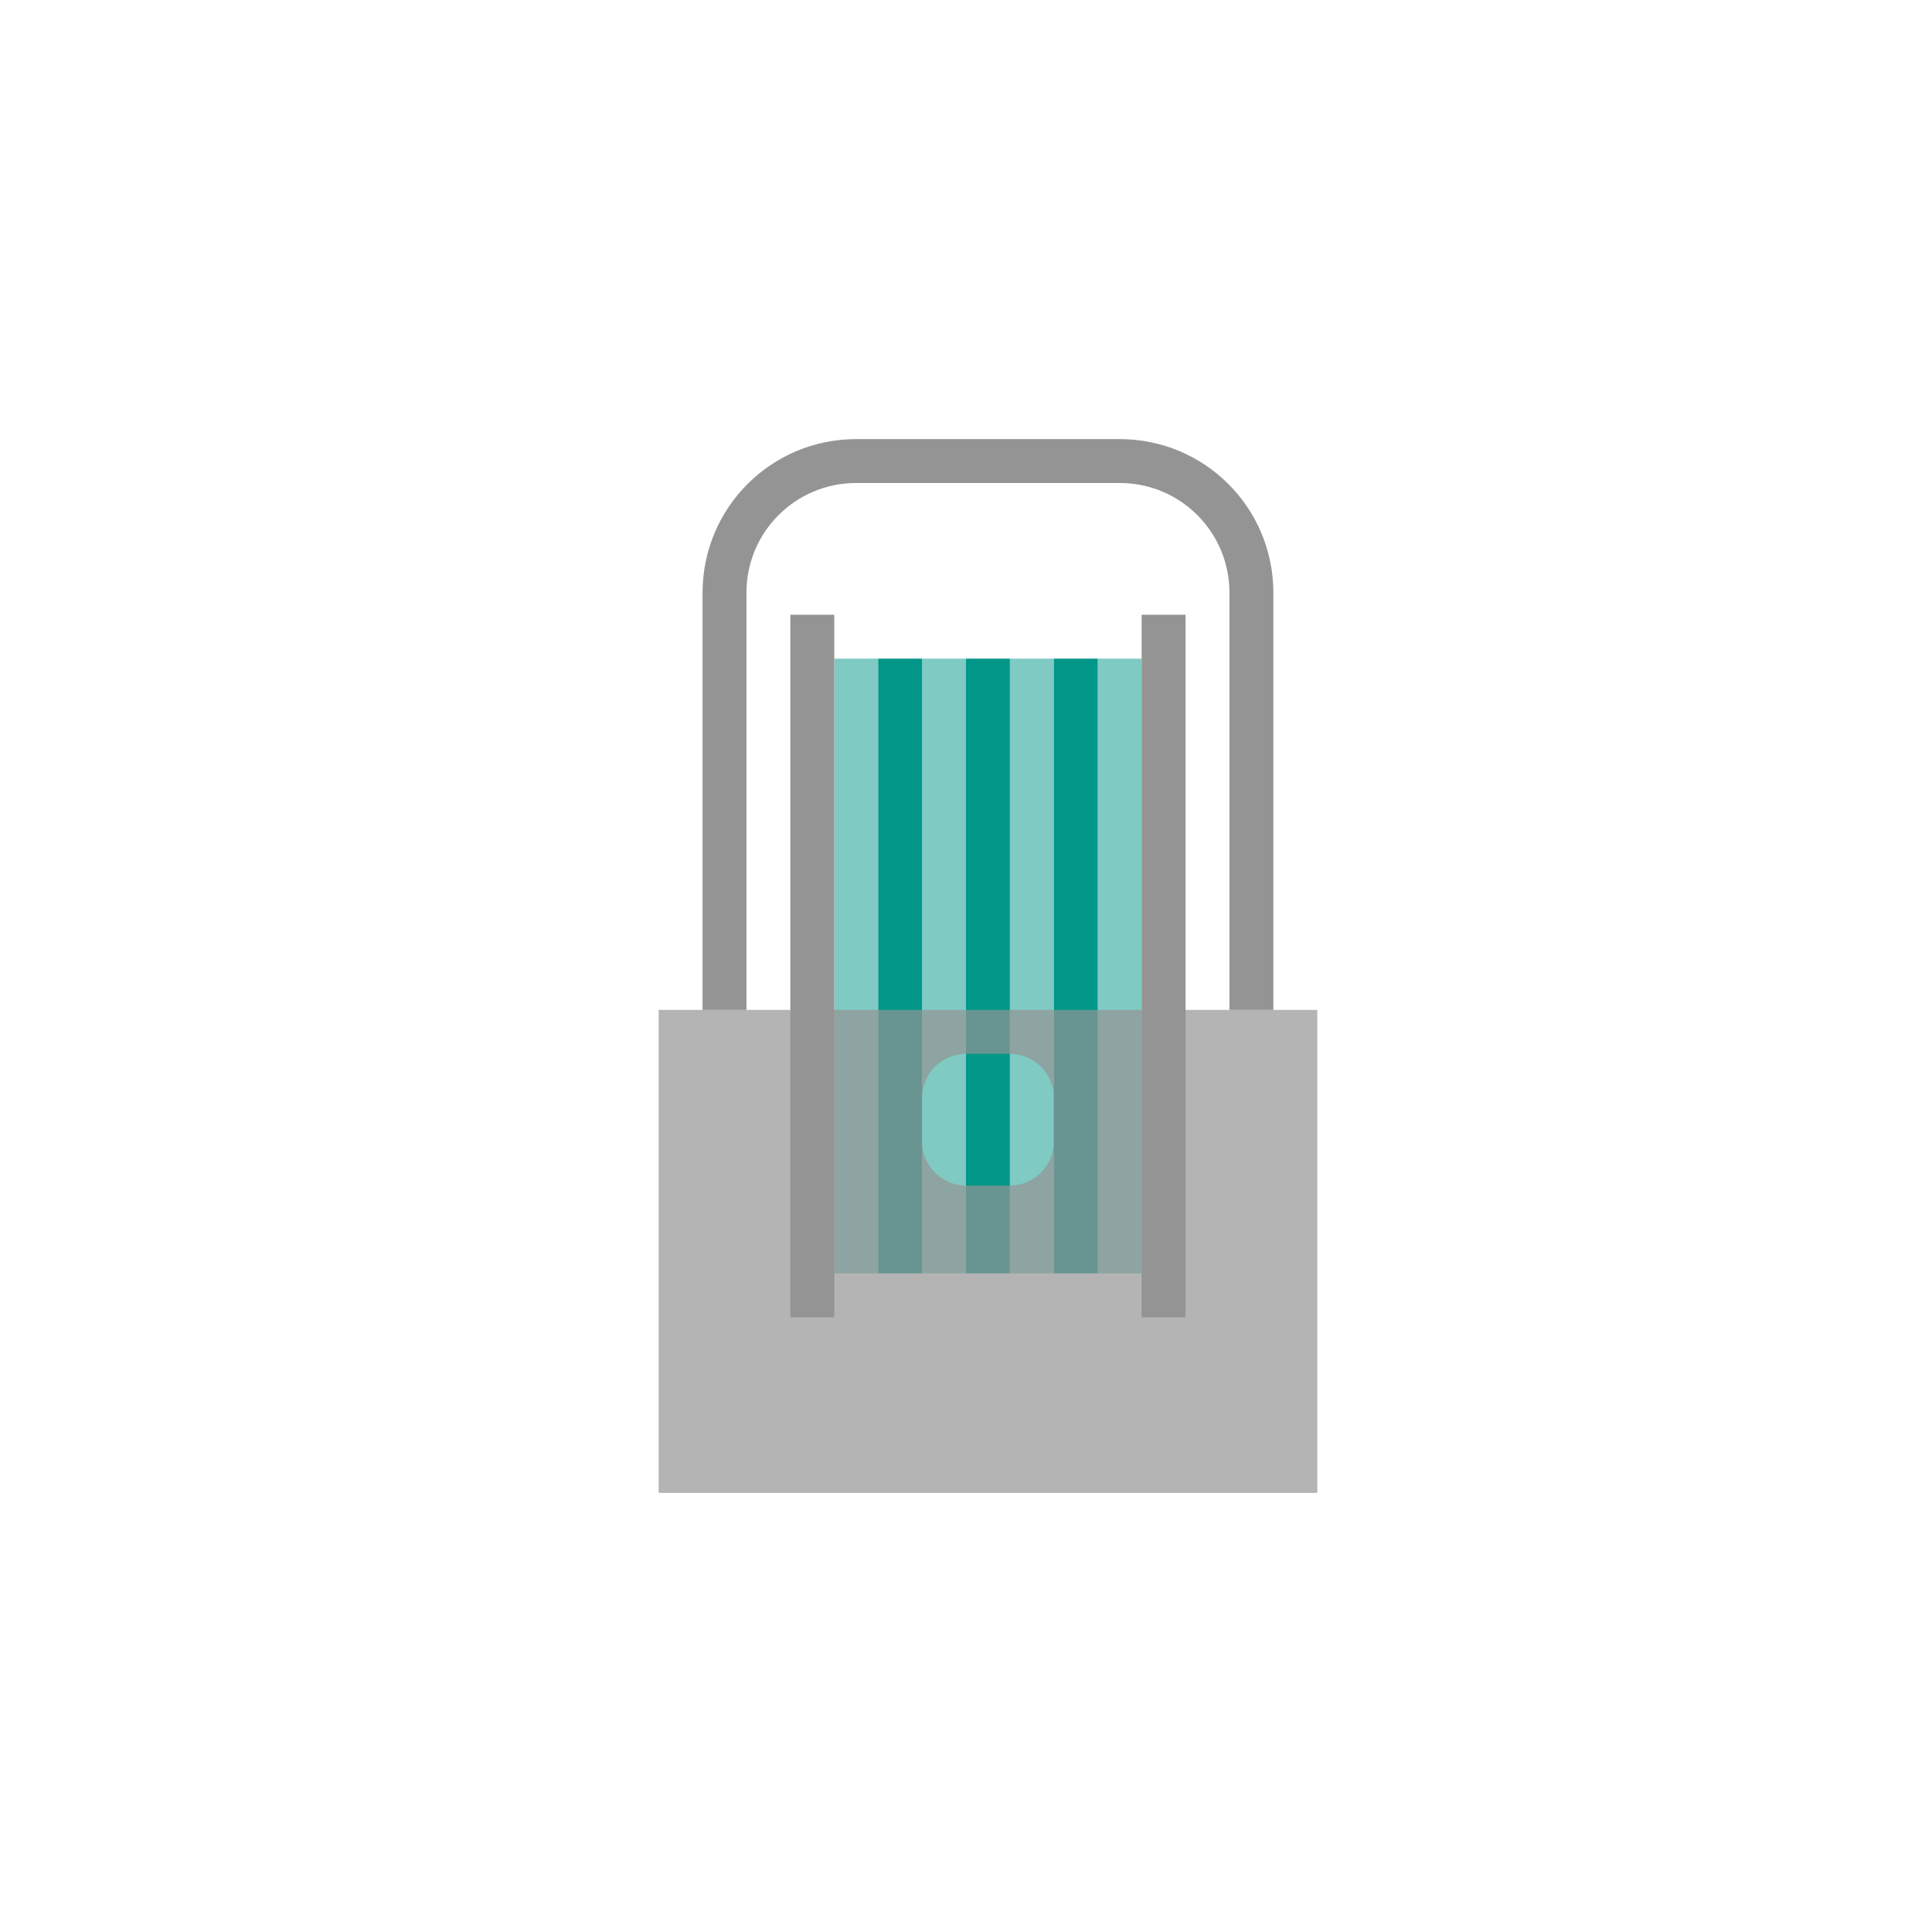
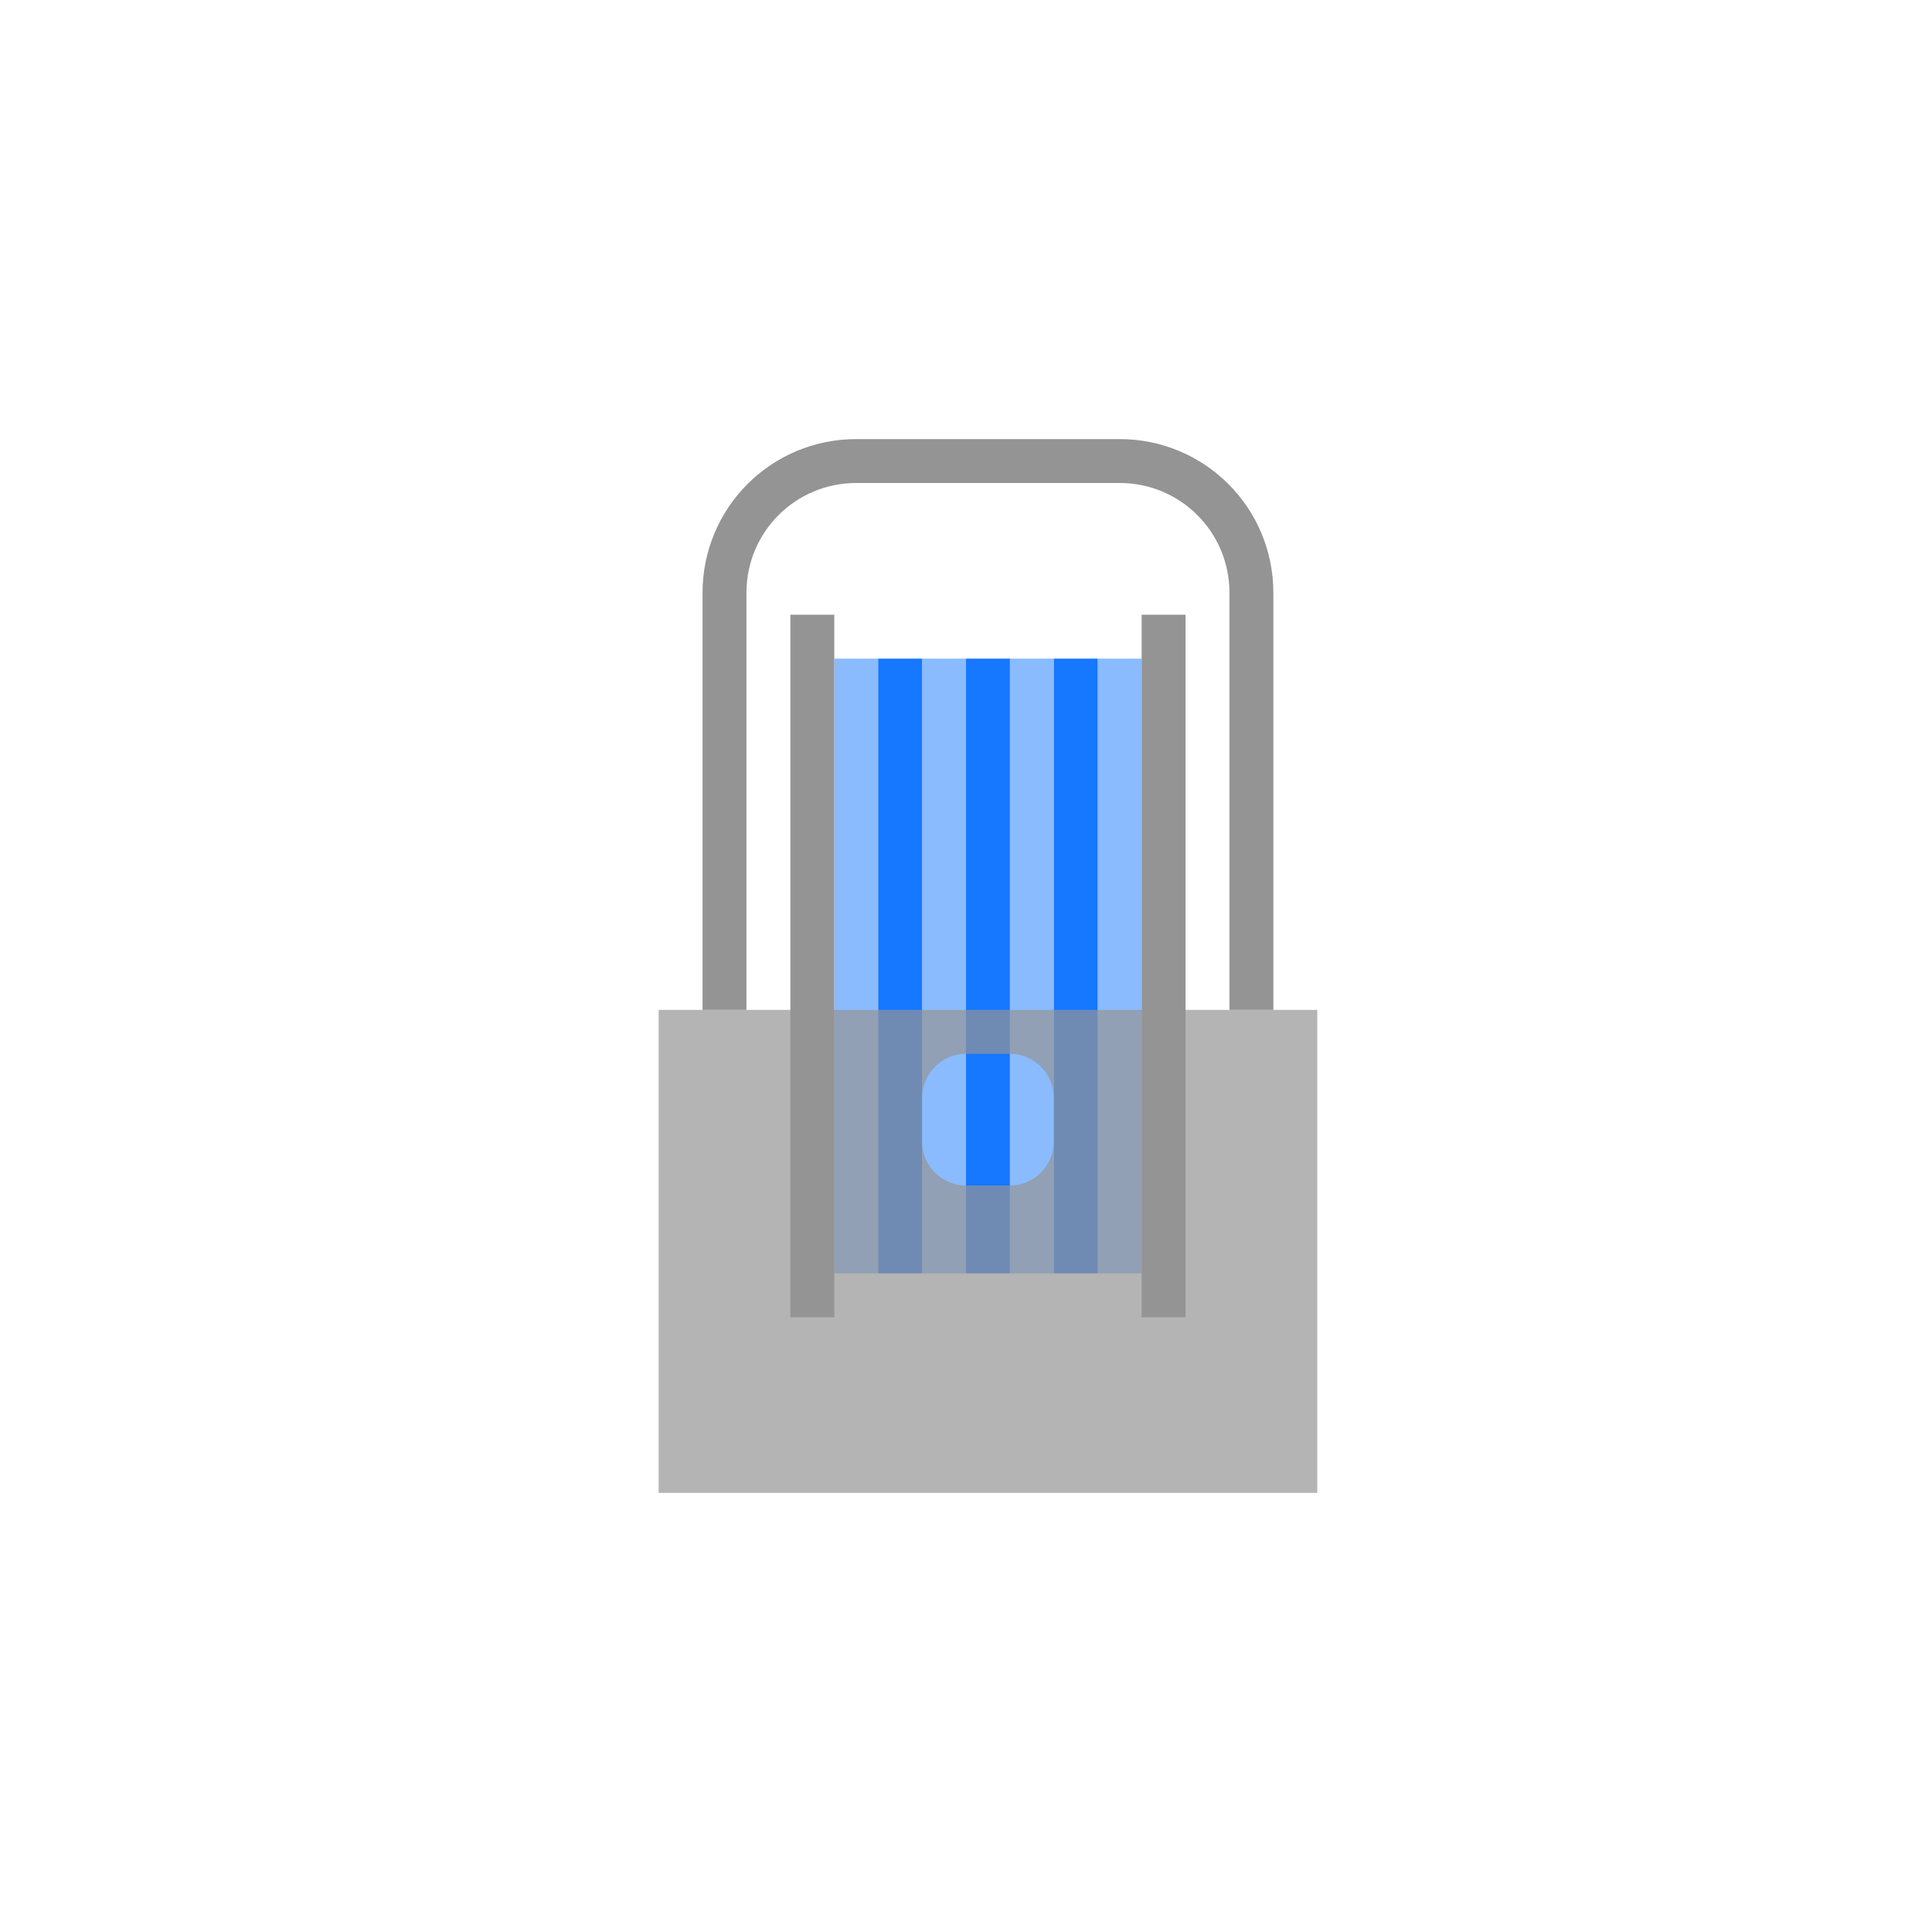
<svg xmlns="http://www.w3.org/2000/svg" id="a" width="44" height="44" viewBox="0 0 44 44">
-   <rect x="19" y="15" width="1" height="14" style="fill:#009688; opacity:.5;" />
-   <rect x="20" y="15" width="1" height="14" style="fill:#009688;" />
-   <rect x="21" y="15" width="1" height="14" style="fill:#009688; opacity:.5;" />
-   <rect x="22" y="15" width="1" height="14" style="fill:#009688;" />
-   <rect x="23" y="15" width="1" height="14" style="fill:#009688; opacity:.5;" />
-   <rect x="24" y="15" width="1" height="14" style="fill:#009688;" />
-   <rect x="25" y="15" width="1" height="14" style="fill:#009688; opacity:.5;" />
+   <rect x="19" y="15" width="1" height="14" style="fill:#1677ff; opacity:.5;" />
+   <rect x="20" y="15" width="1" height="14" style="fill:#1677ff;" />
+   <rect x="21" y="15" width="1" height="14" style="fill:#1677ff; opacity:.5;" />
+   <rect x="22" y="15" width="1" height="14" style="fill:#1677ff;" />
+   <rect x="23" y="15" width="1" height="14" style="fill:#1677ff; opacity:.5;" />
+   <rect x="24" y="15" width="1" height="14" style="fill:#1677ff;" />
+   <rect x="25" y="15" width="1" height="14" style="fill:#1677ff; opacity:.5;" />
  <line x1="26.5" y1="14" x2="26.5" y2="30" style="fill:none; stroke:#949494;" />
  <line x1="18.5" y1="14" x2="18.5" y2="30" style="fill:none; stroke:#949494;" />
  <path d="M28.5,23v-9.5c0-1.66-1.34-3-3-3h-6c-1.66,0-3,1.34-3,3v9.5" style="fill:none; stroke:#949494;" />
  <path d="M15,23v11h15v-11h-15ZM21,26v-1c0-.55.45-1,1-1h1c.55,0,1,.45,1,1v1c0,.55-.45,1-1,1h-1c-.55,0-1-.45-1-1Z" style="fill:#949494; opacity:.7;" />
</svg>
